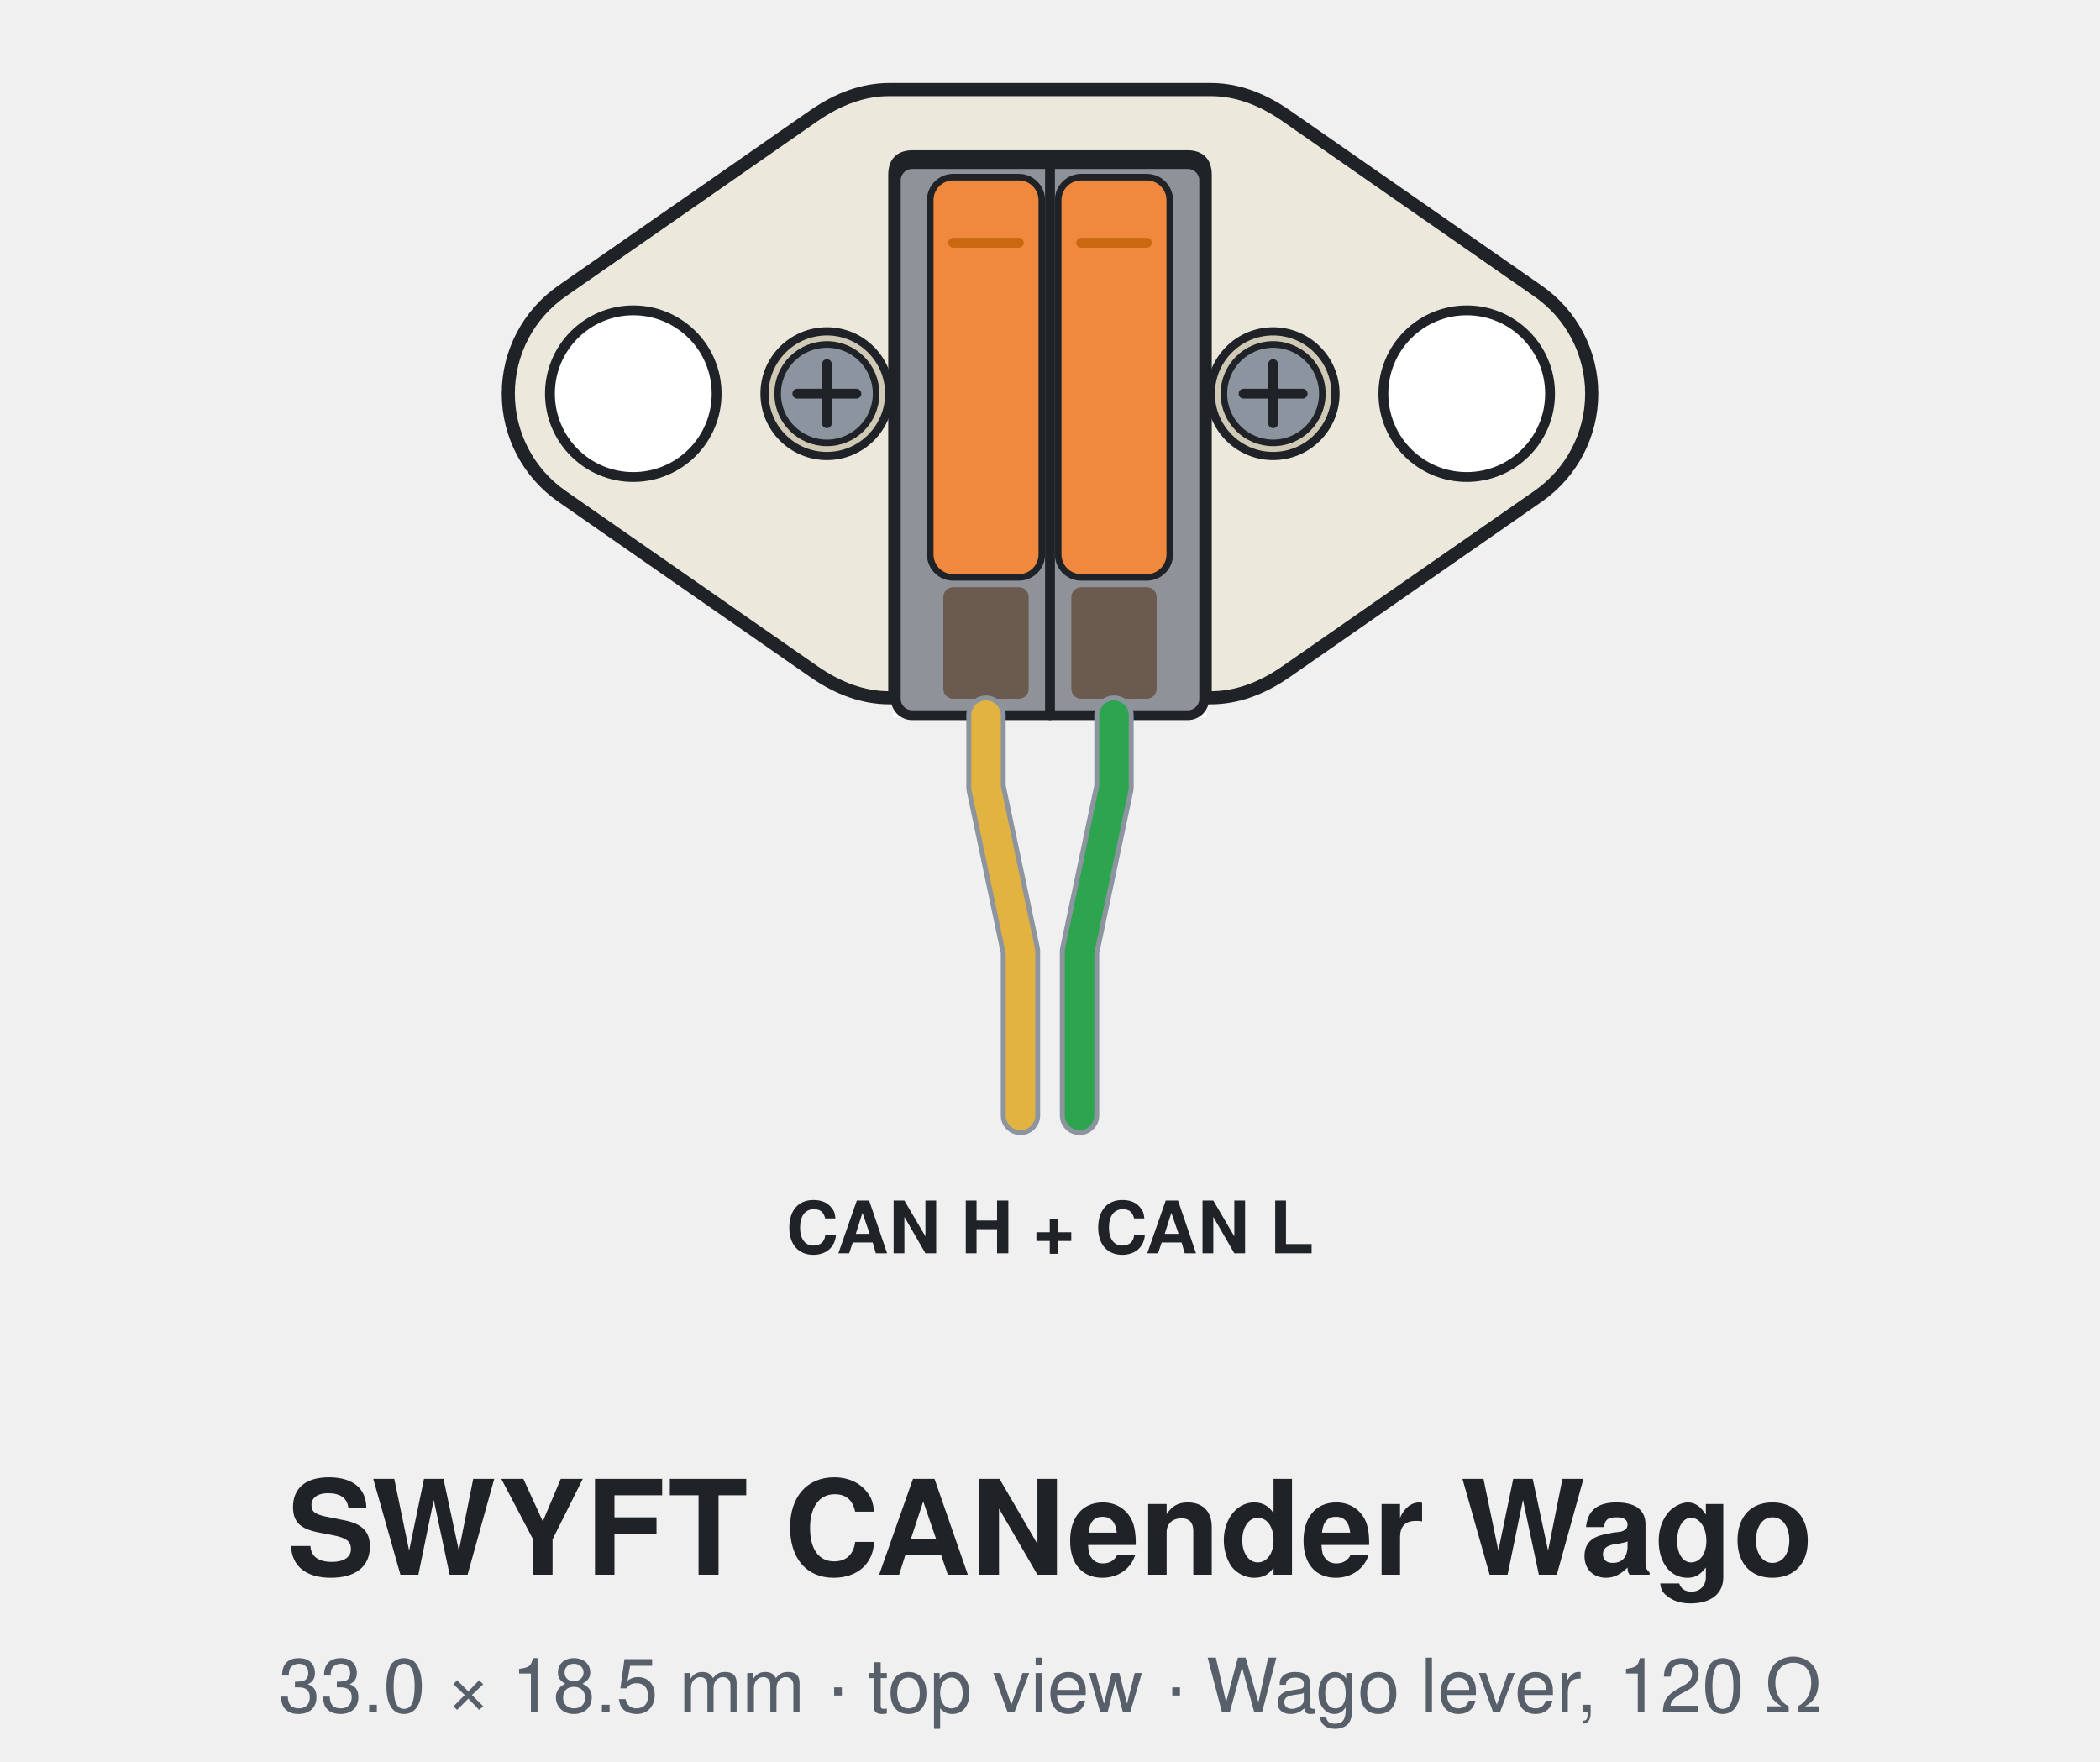
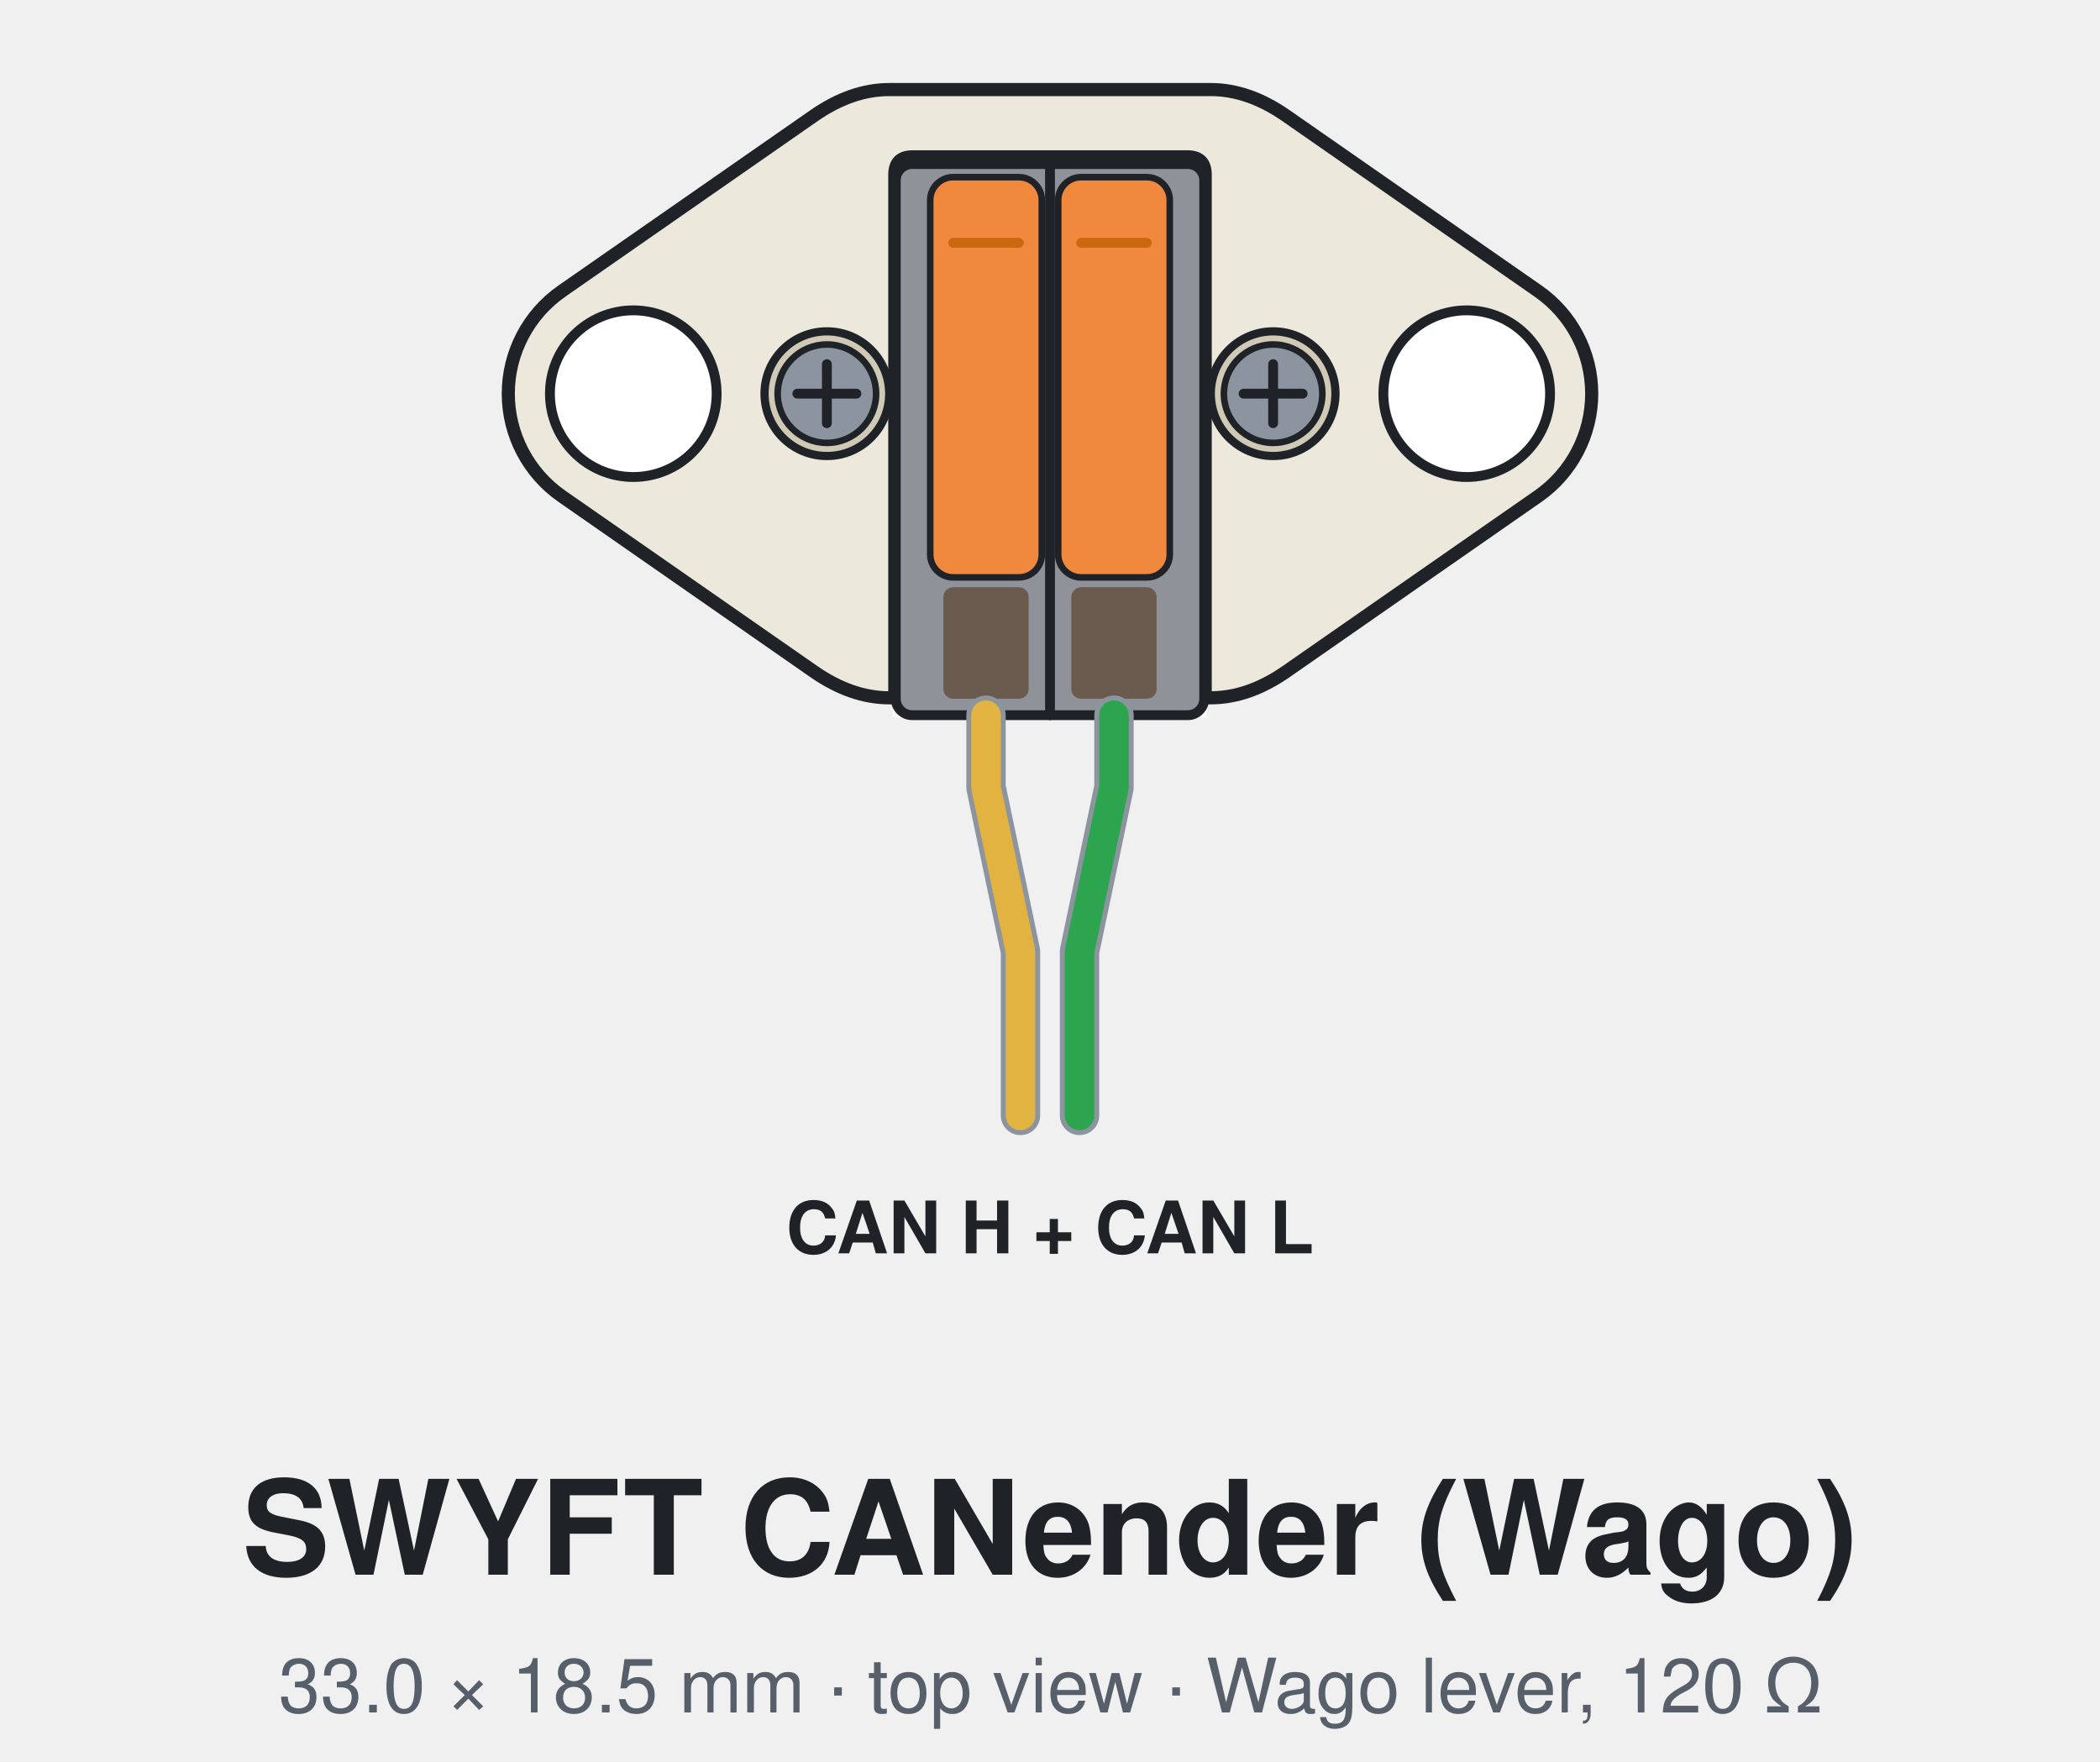
<svg xmlns="http://www.w3.org/2000/svg" viewBox="-32 -12 64 53.7" width="64mm" height="53.7mm" font-family="Helvetica, Arial, sans-serif">
  <path d="M -14.876 3.127 A 3.81 3.81 0 0 1 -14.876 -3.127 L -7.199 -8.470 Q -6.050 -9.270 -4.900 -9.270 L 4.900 -9.270 Q 6.050 -9.270 7.199 -8.470 L 14.876 -3.127 A 3.81 3.81 0 0 1 14.876 3.127 L 7.199 8.470 Q 6.050 9.270 4.900 9.270 L -4.900 9.270 Q -6.050 9.270 -7.199 8.470 Z" fill="#ece8dc" stroke="#1f2328" stroke-width="0.4" stroke-linejoin="round" stroke-linecap="round" />
  <circle cx="-12.7" cy="0" r="2.54" fill="#ffffff" stroke="#1f2328" stroke-width="0.3" />
  <circle cx="12.7" cy="0" r="2.54" fill="#ffffff" stroke="#1f2328" stroke-width="0.3" />
  <rect x="-4.78" y="-7.27" width="9.56" height="16.94" rx="0.6" fill="#cfc9b6" />
  <rect x="-4.78" y="9.07" width="9.56" height="0.8" rx="0" fill="#ffffff" />
  <path d="M -4.78 9.27 L -4.78 -6.67 Q -4.78 -7.27 -4.18 -7.27 L 4.18 -7.27 Q 4.78 -7.27 4.78 -6.67 L 4.78 9.27" fill="none" stroke="#1f2328" stroke-width="0.3" stroke-linejoin="round" stroke-linecap="round" />
  <circle cx="-6.8" cy="0" r="1.9" fill="#cfc9b6" stroke="#1f2328" stroke-width="0.25" />
  <circle cx="-6.8" cy="0" r="1.5" fill="#8c959f" stroke="#1f2328" stroke-width="0.2" />
  <path d="M -7.7 0 L -5.9 0 M -6.8 -0.9 L -6.8 0.9" fill="none" stroke="#1f2328" stroke-width="0.3" stroke-linejoin="round" stroke-linecap="round" />
  <circle cx="6.8" cy="0" r="1.9" fill="#cfc9b6" stroke="#1f2328" stroke-width="0.25" />
  <circle cx="6.8" cy="0" r="1.5" fill="#8c959f" stroke="#1f2328" stroke-width="0.2" />
  <path d="M 5.9 0 L 7.7 0 M 6.8 -0.9 L 6.8 0.9" fill="none" stroke="#1f2328" stroke-width="0.3" stroke-linejoin="round" stroke-linecap="round" />
  <rect x="-4.7" y="-7" width="9.4" height="16.8" rx="0.5" fill="#8f9399" stroke="#1f2328" stroke-width="0.3" />
  <path d="M 0 -7 L 0 9.8" fill="none" stroke="#1f2328" stroke-width="0.3" stroke-linejoin="round" stroke-linecap="round" />
  <rect x="-3.25" y="5.9" width="2.6" height="3.4" rx="0.3" fill="#6b5a4e" />
  <rect x="-3.65" y="-6.6" width="3.4" height="12.2" rx="0.7" fill="#f0883e" stroke="#1f2328" stroke-width="0.2" />
  <path d="M -2.95 -4.6 L -0.95 -4.6" fill="none" stroke="#c9680f" stroke-width="0.3" stroke-linejoin="round" stroke-linecap="round" />
  <rect x="0.65" y="5.9" width="2.6" height="3.4" rx="0.3" fill="#6b5a4e" />
  <rect x="0.25" y="-6.6" width="3.4" height="12.2" rx="0.7" fill="#f0883e" stroke="#1f2328" stroke-width="0.2" />
  <path d="M 0.95 -4.6 L 2.95 -4.6" fill="none" stroke="#c9680f" stroke-width="0.3" stroke-linejoin="round" stroke-linecap="round" />
  <path d="M -1.95 9.8 L -1.95 12 L -0.9 17 L -0.9 22" fill="none" stroke="#8c959f" stroke-width="1.2" stroke-linejoin="round" stroke-linecap="round" />
  <path d="M -1.95 9.8 L -1.95 12 L -0.9 17 L -0.9 22" fill="none" stroke="#e3b341" stroke-width="0.9" stroke-linejoin="round" stroke-linecap="round" />
  <path d="M 1.95 9.8 L 1.95 12 L 0.9 17 L 0.9 22" fill="none" stroke="#8c959f" stroke-width="1.2" stroke-linejoin="round" stroke-linecap="round" />
  <path d="M 1.95 9.8 L 1.95 12 L 0.9 17 L 0.9 22" fill="none" stroke="#2da44e" stroke-width="0.9" stroke-linejoin="round" stroke-linecap="round" />
  <g class="lead-labels">
    <text x="0" y="26.2" font-size="2.2" fill="#1f2328" text-anchor="middle" font-weight="bold">CAN H + CAN L</text>
  </g>
  <g class="caption">
-     <text x="0" y="36" font-size="4" fill="#1f2328" text-anchor="middle" font-weight="bold">SWYFT CANender Wago</text>
+     <text x="0" y="36" font-size="4" fill="#1f2328" text-anchor="middle" font-weight="bold">SWYFT CANender (Wago)</text>
    <text x="0" y="40.2" font-size="2.3" fill="#57606a" text-anchor="middle">33.0 × 18.5 mm · top view · Wago lever, 120 Ω</text>
  </g>
  <g id="anchors">
    <circle class="anchor" id="anchor-can" data-kind="can" cx="0" cy="22" r="1" fill="none" />
  </g>
</svg>
